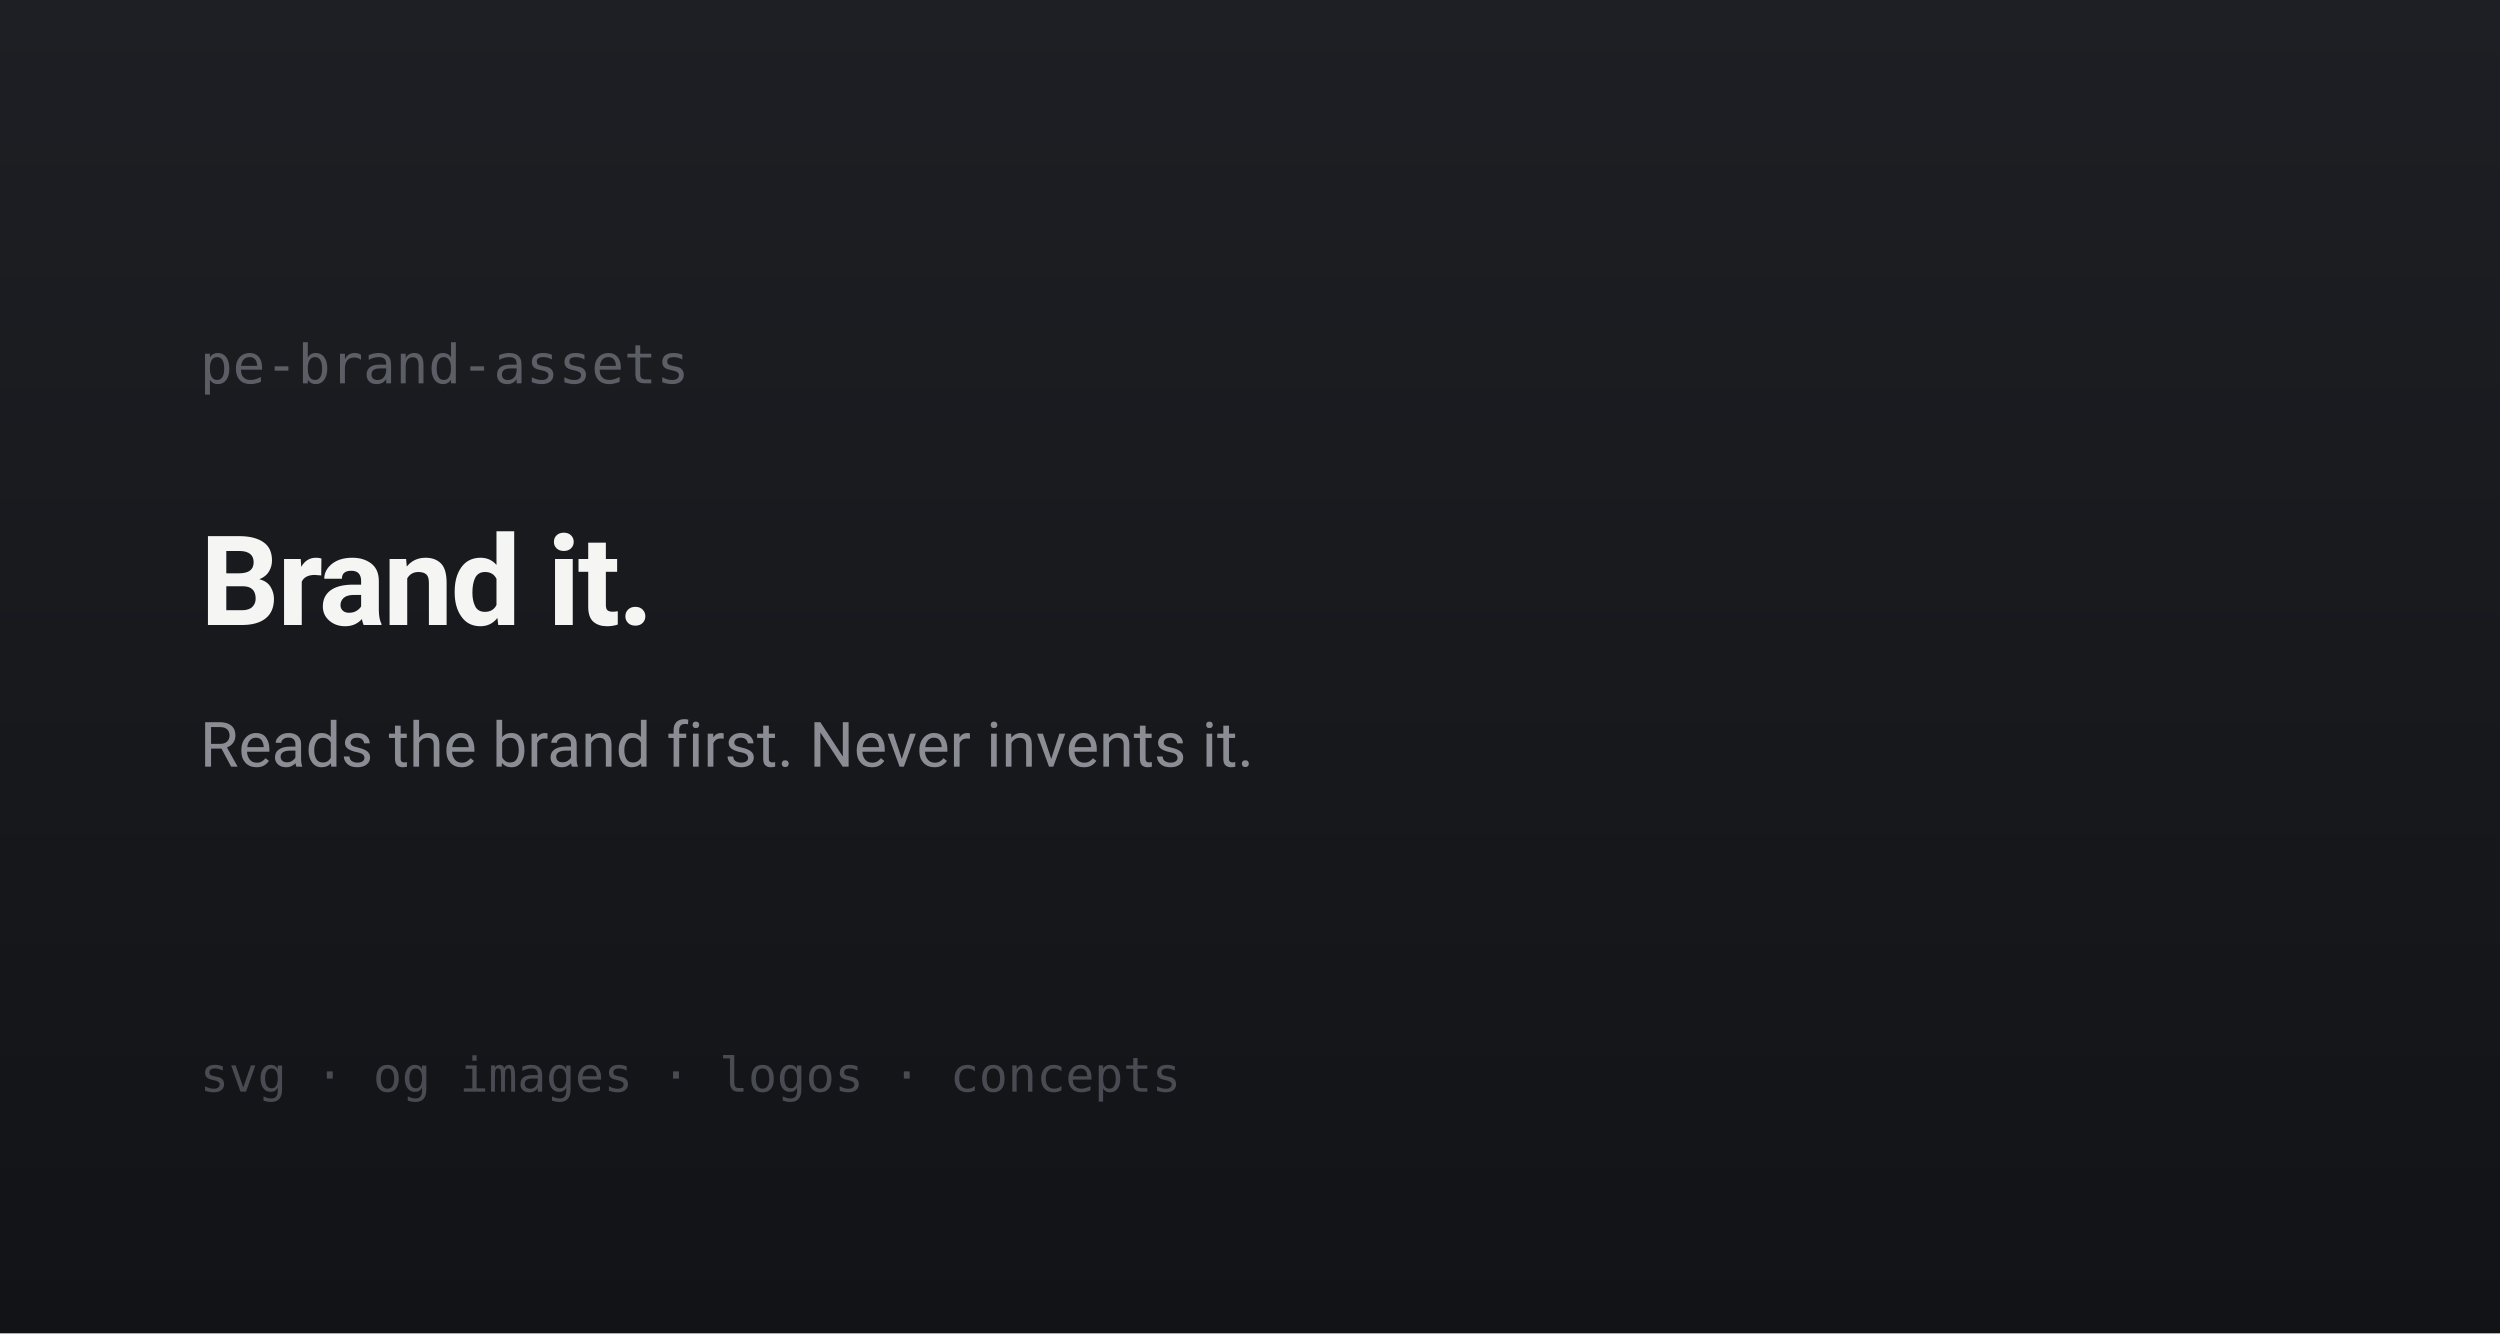
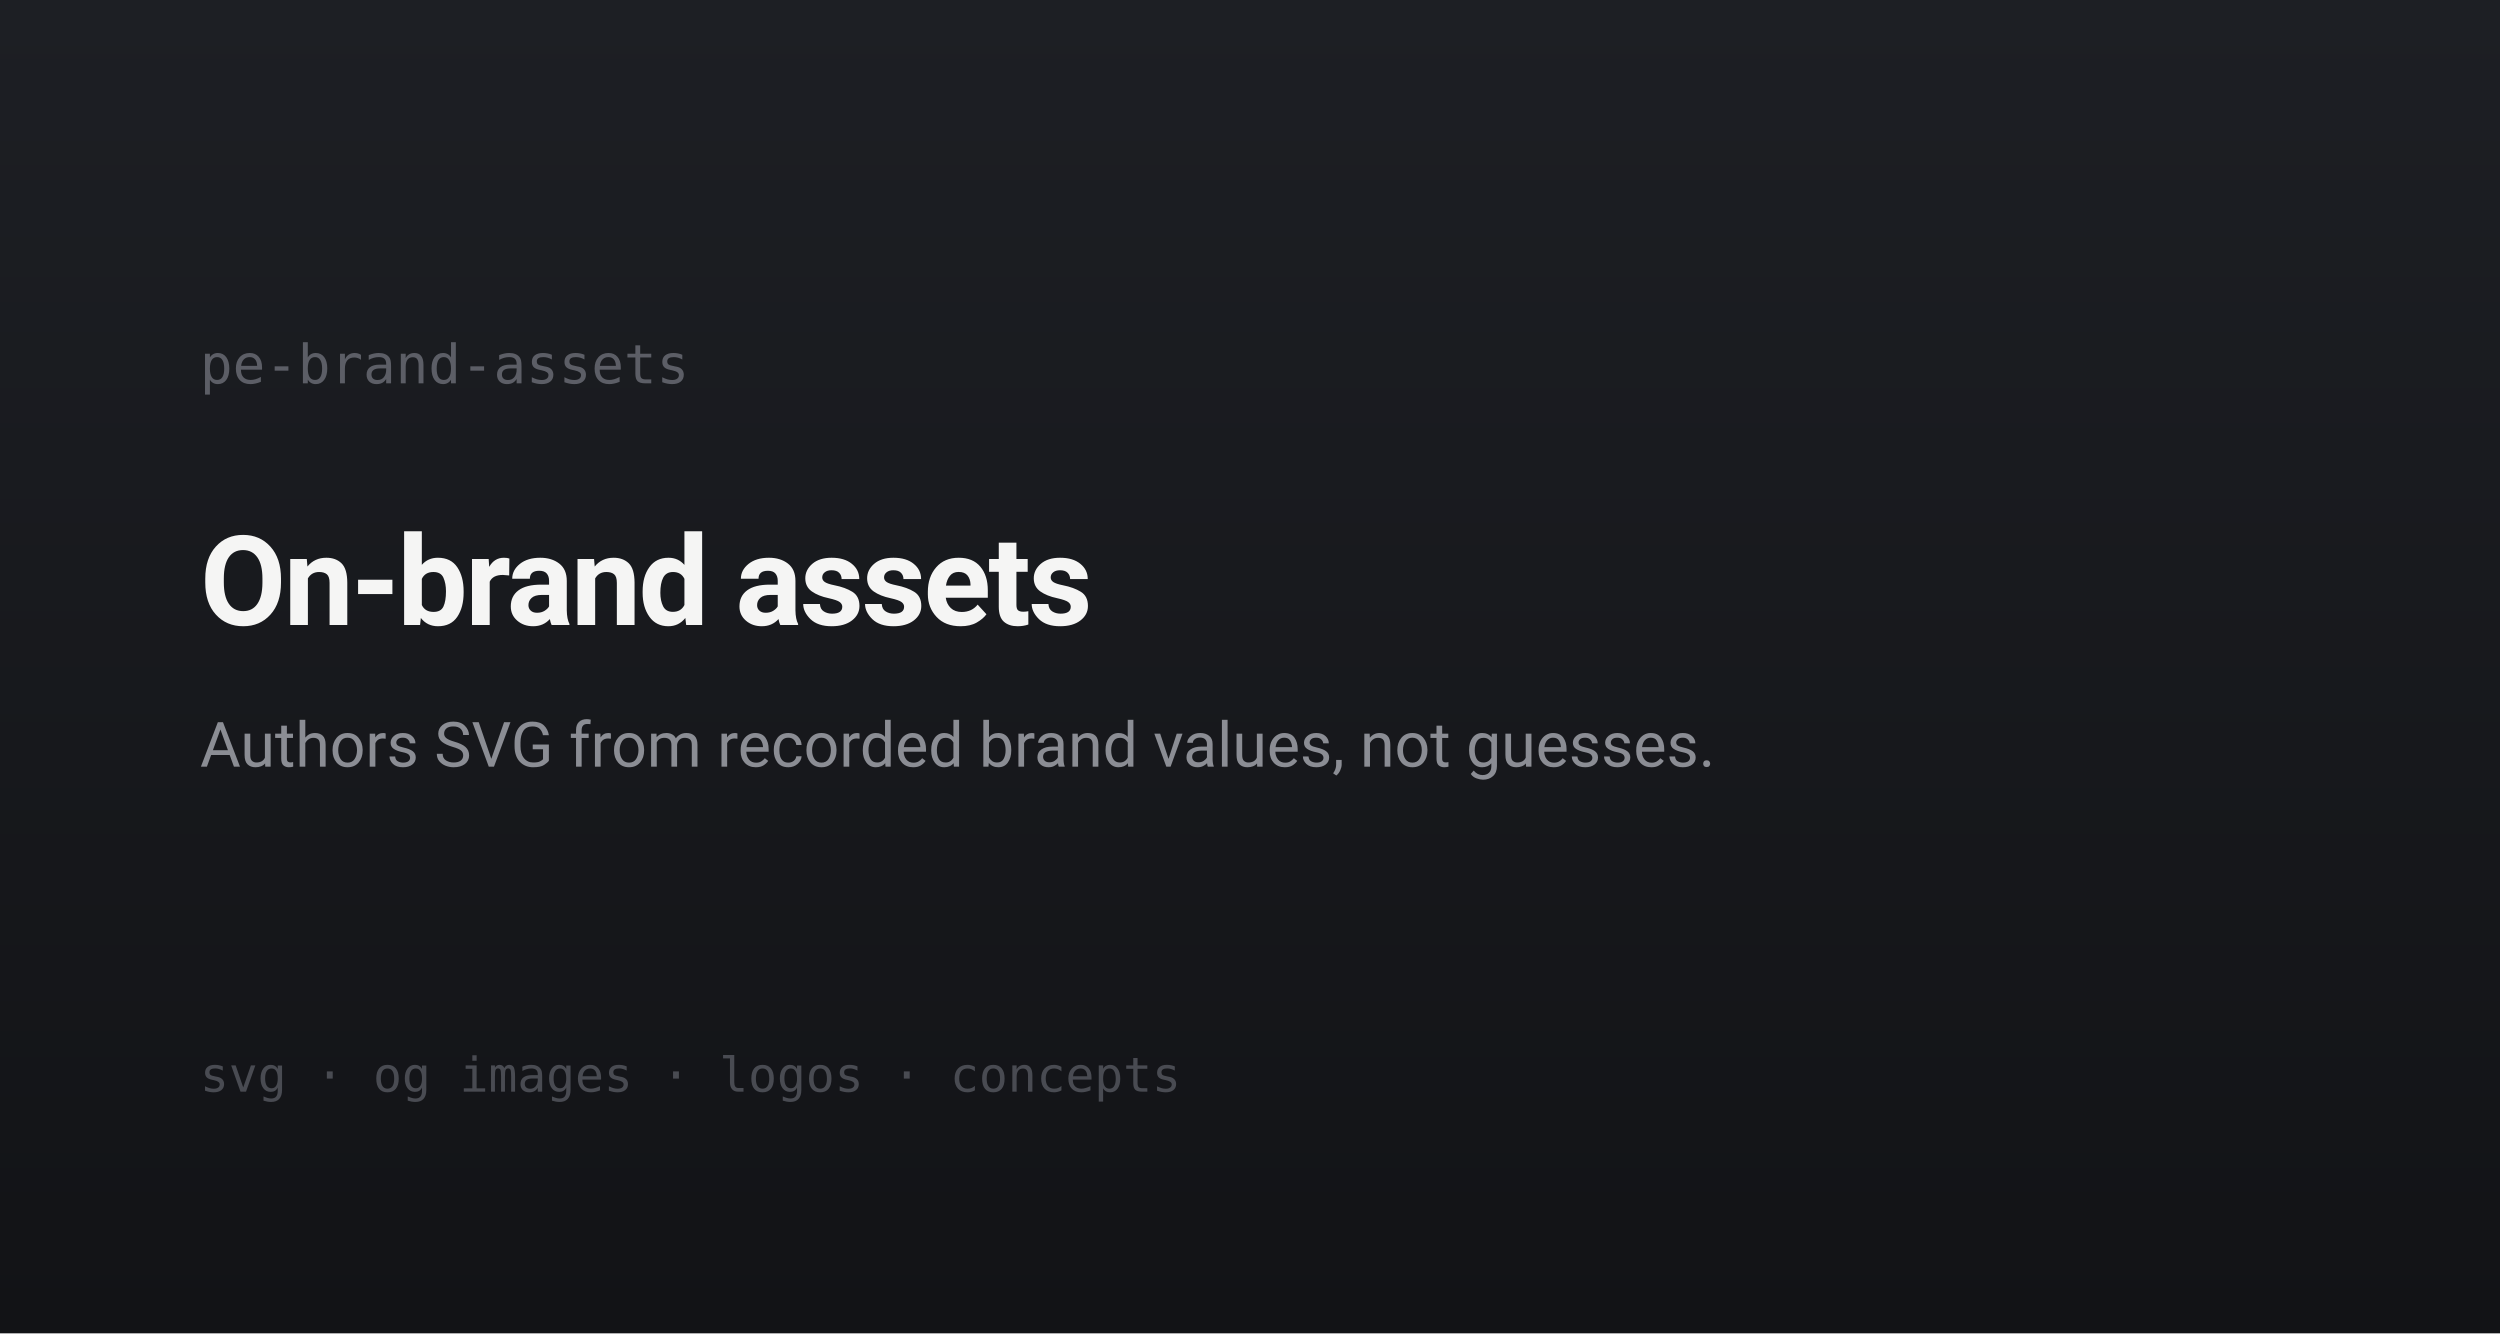
<svg xmlns="http://www.w3.org/2000/svg" width="600" height="320" viewBox="0 0 600 320" role="img" aria-labelledby="t">
  <defs>
    <linearGradient id="g" x1="0" y1="0" x2="0" y2="1">
      <stop offset="0%" stop-color="#1D1F24" />
      <stop offset="100%" stop-color="#121316" />
    </linearGradient>
  </defs>
  <g id="ground">
    <rect width="600" height="320" fill="url(#g)" />
  </g>
  <g id="type">
    <text x="48" y="92" font-family="Geist Mono, ui-monospace, SF Mono, Menlo, Consolas, monospace" font-size="13" fill="#5C5E66">pe-brand-assets</text>
-     <text x="48" y="150" font-family="Geist, -apple-system, Segoe UI, Roboto, Helvetica, Arial, sans-serif" font-weight="600" font-size="30" letter-spacing="-0.6" fill="#F5F5F4">Brand it.</text>
-     <text x="48" y="184" font-family="Geist, -apple-system, Segoe UI, Roboto, Helvetica, Arial, sans-serif" font-size="15" fill="#8B8D94">Reads the brand first. Never invents it.</text>
+     <text x="48" y="150" font-family="Geist, -apple-system, Segoe UI, Roboto, Helvetica, Arial, sans-serif" font-weight="600" font-size="30" letter-spacing="-0.6" fill="#F5F5F4">On-brand assets</text>
+     <text x="48" y="184" font-family="Geist, -apple-system, Segoe UI, Roboto, Helvetica, Arial, sans-serif" font-size="15" fill="#8B8D94">Authors SVG from recorded brand values, not guesses.</text>
    <text x="48" y="262" font-family="Geist Mono, ui-monospace, SF Mono, Menlo, Consolas, monospace" font-size="11.5" fill="#494B52">svg · og images · logos · concepts</text>
  </g>
</svg>
